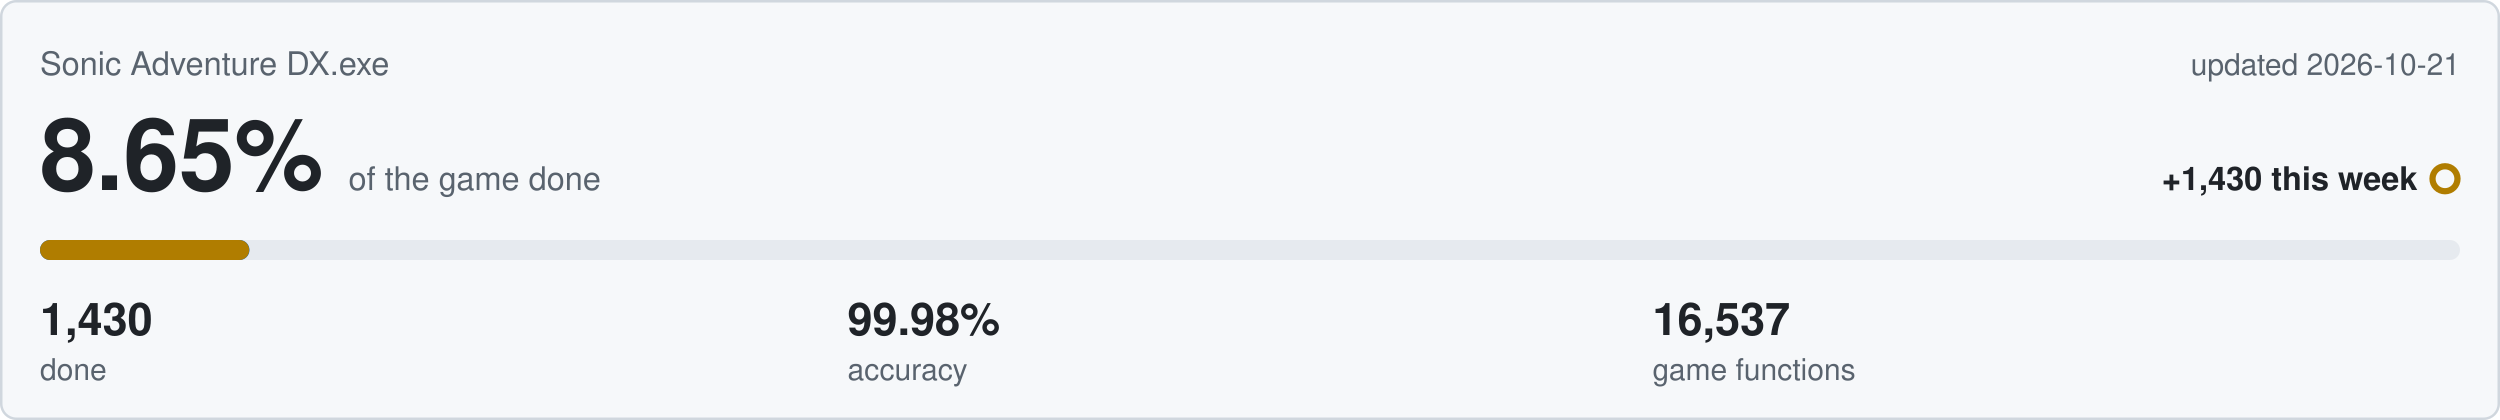
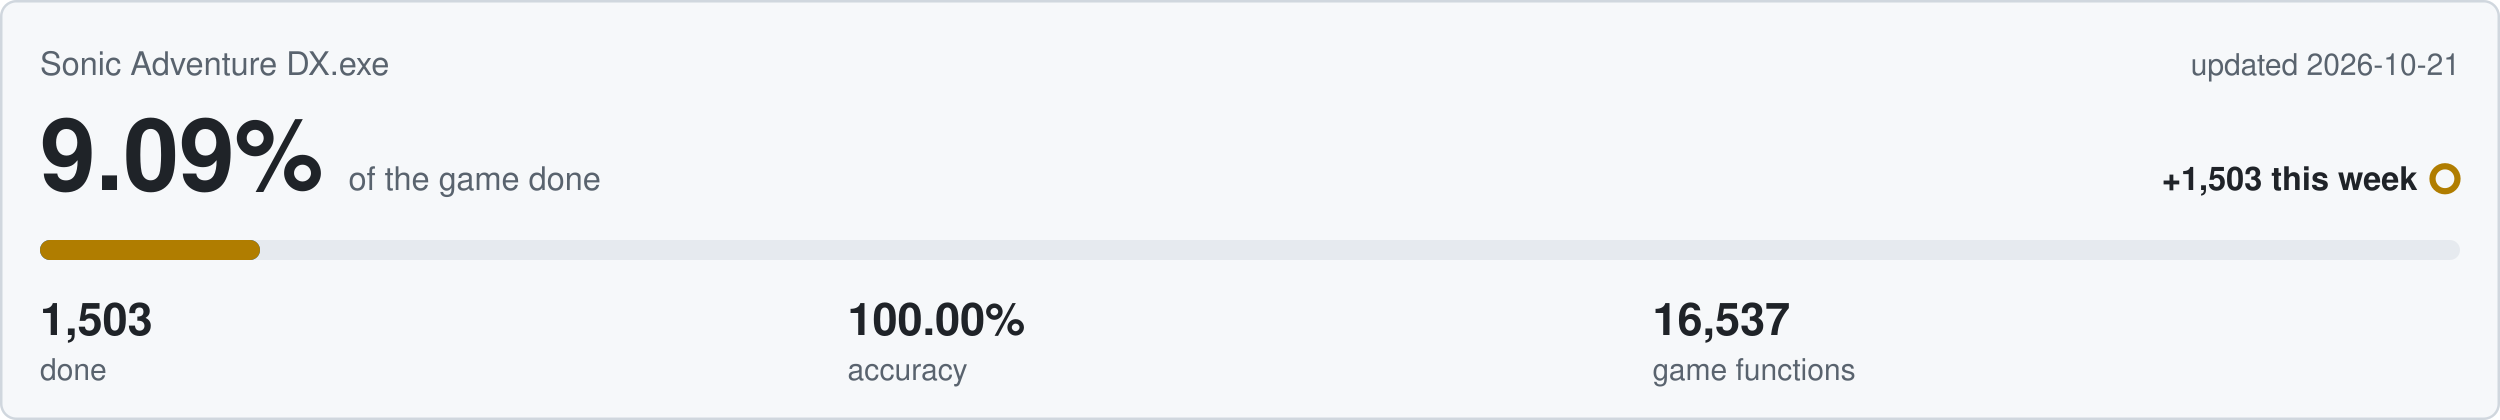
<svg xmlns="http://www.w3.org/2000/svg" viewBox="0 0 1000 168" width="1000" height="168">
  <rect x="0.5" y="0.5" width="999" height="167" rx="6" fill="#f6f8fa" stroke="#d0d7de" />
  <text x="16" y="30" font-family="Segoe UI,Helvetica,Arial,sans-serif" font-size="13" fill="#59636e">Sonic Adventure DX.exe</text>
  <text x="984" y="30" text-anchor="end" font-family="Segoe UI,Helvetica,Arial,sans-serif" font-size="12" fill="#59636e">updated 2026-10-21</text>
-   <text x="16" y="76" font-family="Segoe UI,Helvetica,Arial,sans-serif" font-size="40" font-weight="600" fill="#1f2328">8.65%<tspan dx="10" font-size="13" font-weight="400" fill="#59636e">of the game done</tspan>
+   <text x="16" y="76" font-family="Segoe UI,Helvetica,Arial,sans-serif" font-size="40" font-weight="600" fill="#1f2328">9.09%<tspan dx="10" font-size="13" font-weight="400" fill="#59636e">of the game done</tspan>
  </text>
-   <text x="967" y="76" text-anchor="end" font-family="Segoe UI,Helvetica,Arial,sans-serif" font-size="13" font-weight="600" fill="#1f2328">+1,430 this week</text>
+   <text x="967" y="76" text-anchor="end" font-family="Segoe UI,Helvetica,Arial,sans-serif" font-size="13" font-weight="600" fill="#1f2328">+1,503 this week</text>
  <circle cx="978" cy="71.5" r="5" fill="none" stroke="#b07d00" stroke-width="2.5" />
  <rect x="16" y="96" width="968" height="8" rx="4" fill="#e6eaef" />
-   <rect x="16" y="96" width="83.8" height="8" rx="4" fill="#0969da" />
-   <rect x="16" y="96" width="83.7" height="8" rx="4" fill="#b07d00" />
-   <text x="16" y="134" font-family="Segoe UI,Helvetica,Arial,sans-serif" font-size="18" font-weight="600" fill="#1f2328">1,430</text>
+   <rect x="16" y="96" width="88.0" height="8" rx="4" fill="#0969da" />
+   <rect x="16" y="96" width="88.0" height="8" rx="4" fill="#b07d00" />
+   <text x="16" y="134" font-family="Segoe UI,Helvetica,Arial,sans-serif" font-size="18" font-weight="600" fill="#1f2328">1,503</text>
  <text x="16" y="152" font-family="Segoe UI,Helvetica,Arial,sans-serif" font-size="12" fill="#59636e">done</text>
-   <text x="339" y="134" font-family="Segoe UI,Helvetica,Arial,sans-serif" font-size="18" font-weight="600" fill="#1f2328">99.98%</text>
+   <text x="339" y="134" font-family="Segoe UI,Helvetica,Arial,sans-serif" font-size="18" font-weight="600" fill="#1f2328">100.00%</text>
  <text x="339" y="152" font-family="Segoe UI,Helvetica,Arial,sans-serif" font-size="12" fill="#59636e">accuracy</text>
  <text x="661" y="134" font-family="Segoe UI,Helvetica,Arial,sans-serif" font-size="18" font-weight="600" fill="#1f2328">16,537</text>
  <text x="661" y="152" font-family="Segoe UI,Helvetica,Arial,sans-serif" font-size="12" fill="#59636e">game functions</text>
</svg>
